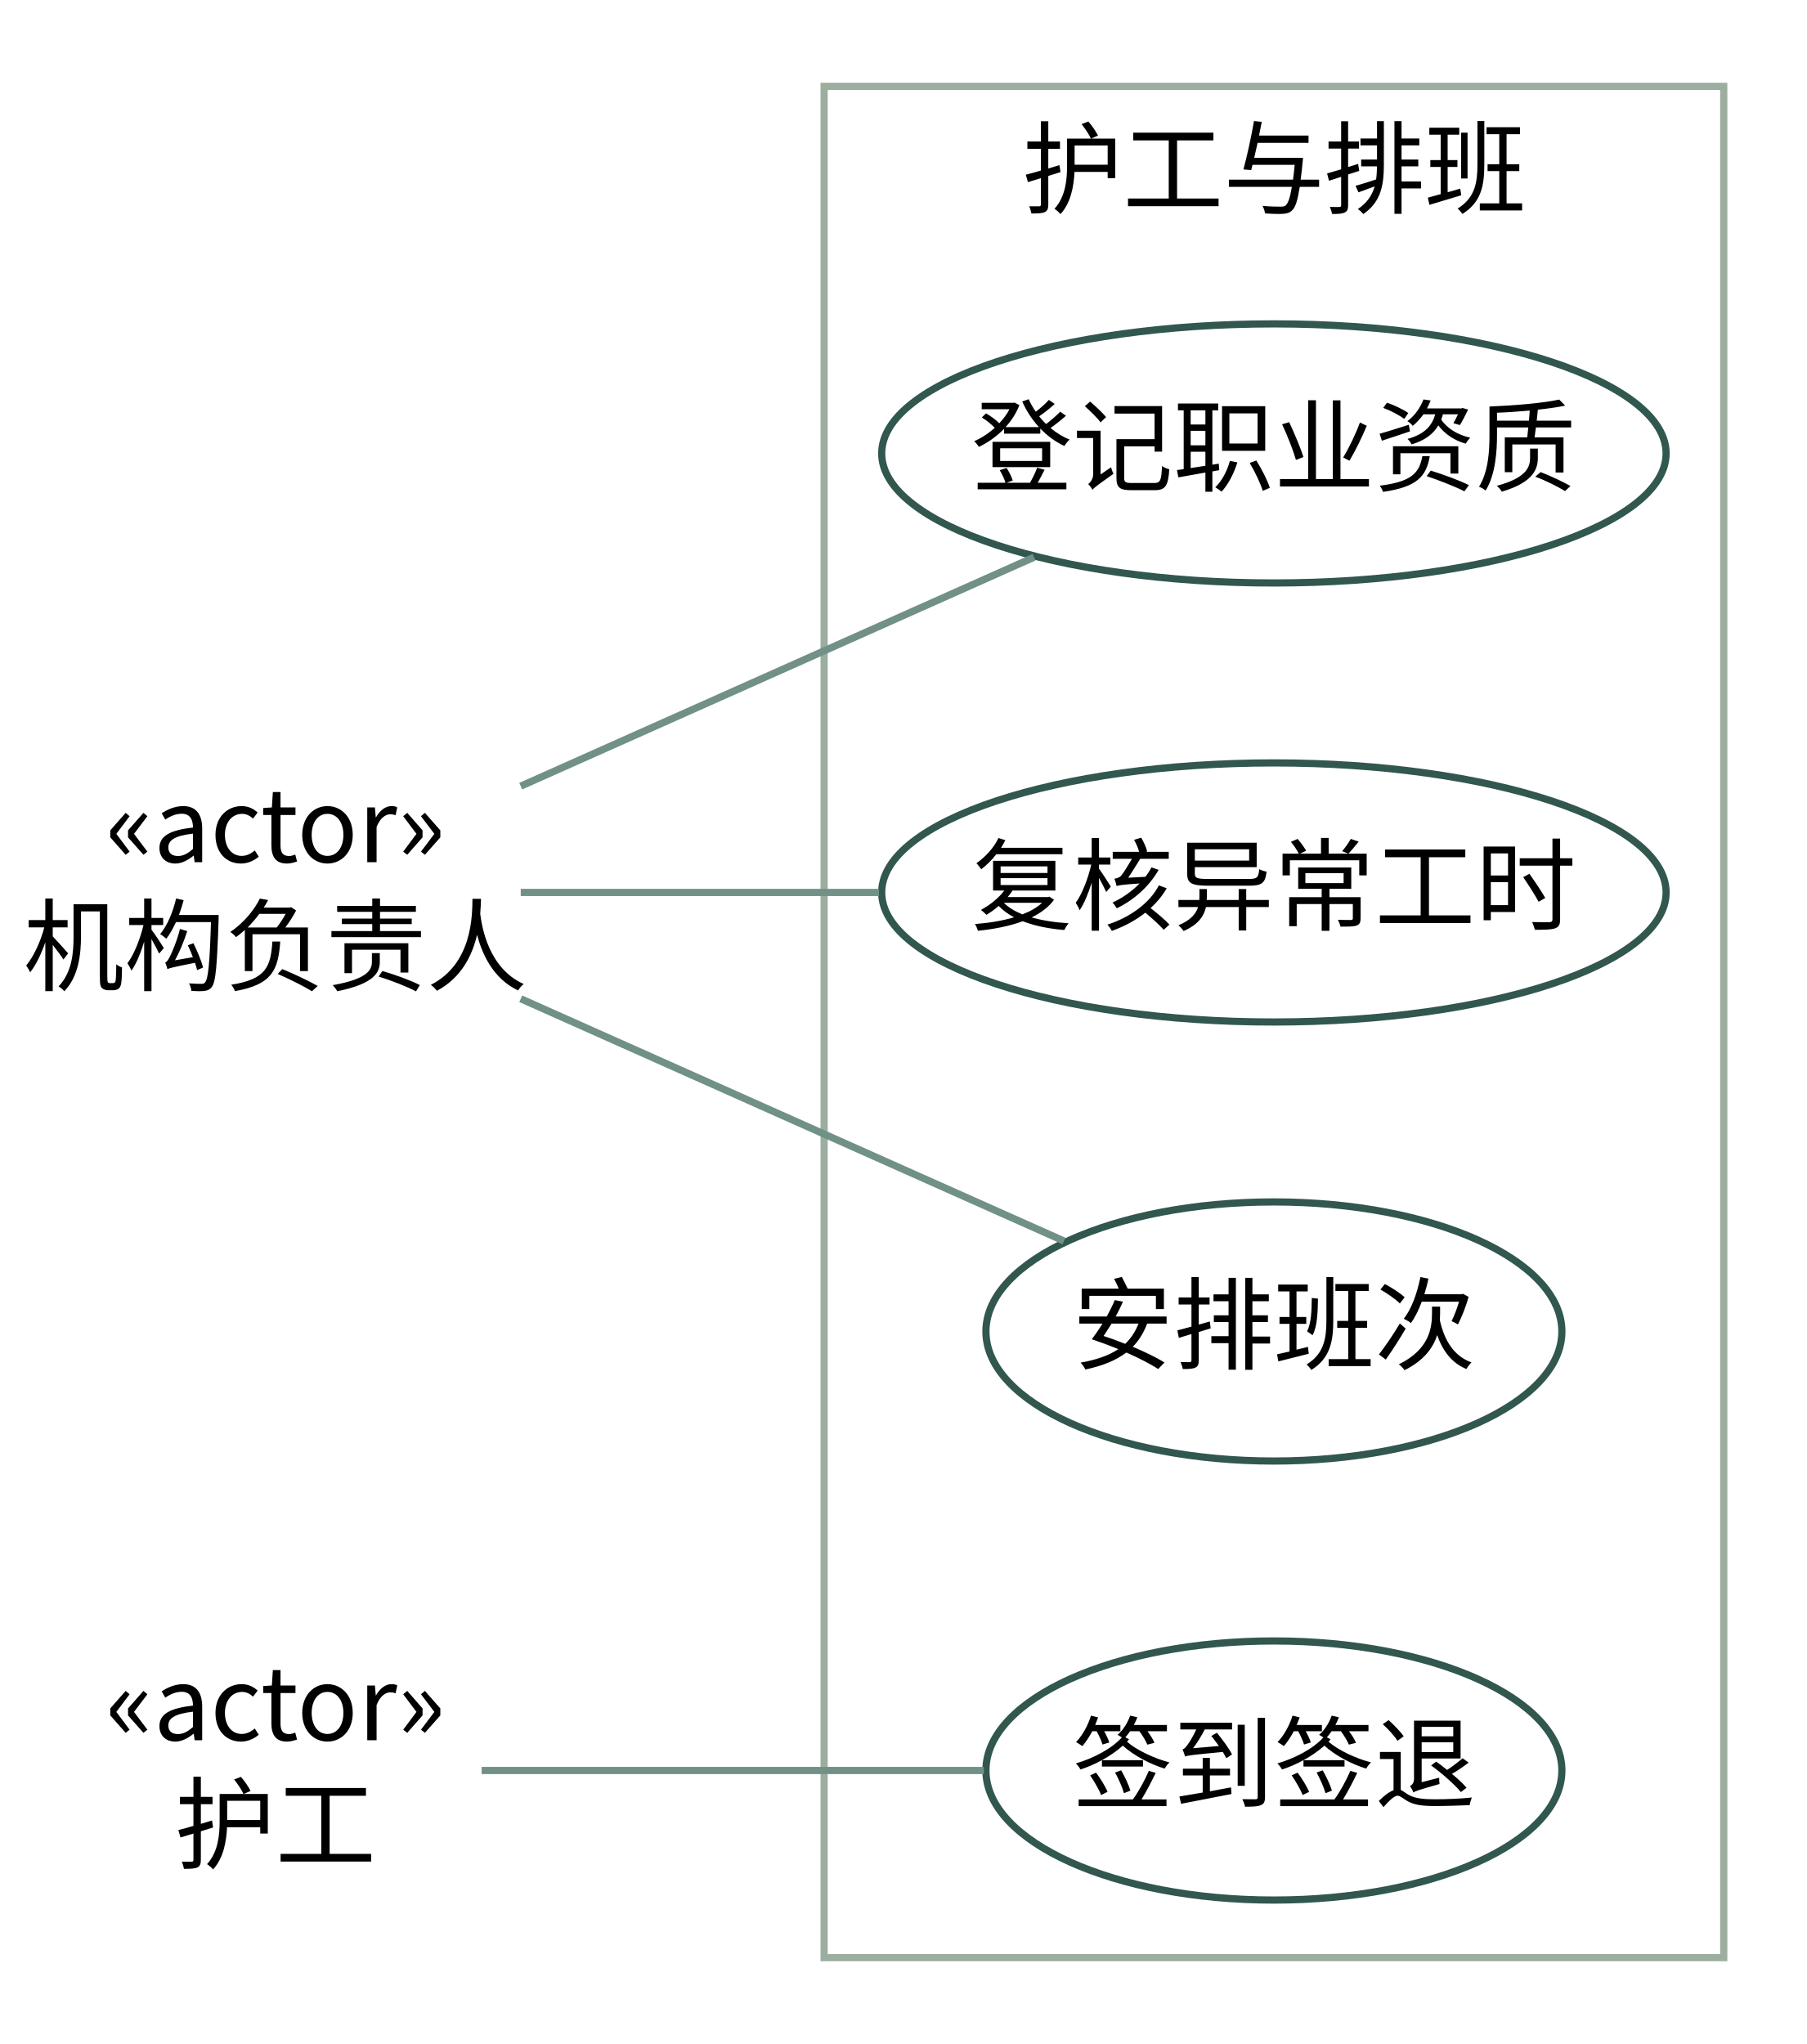
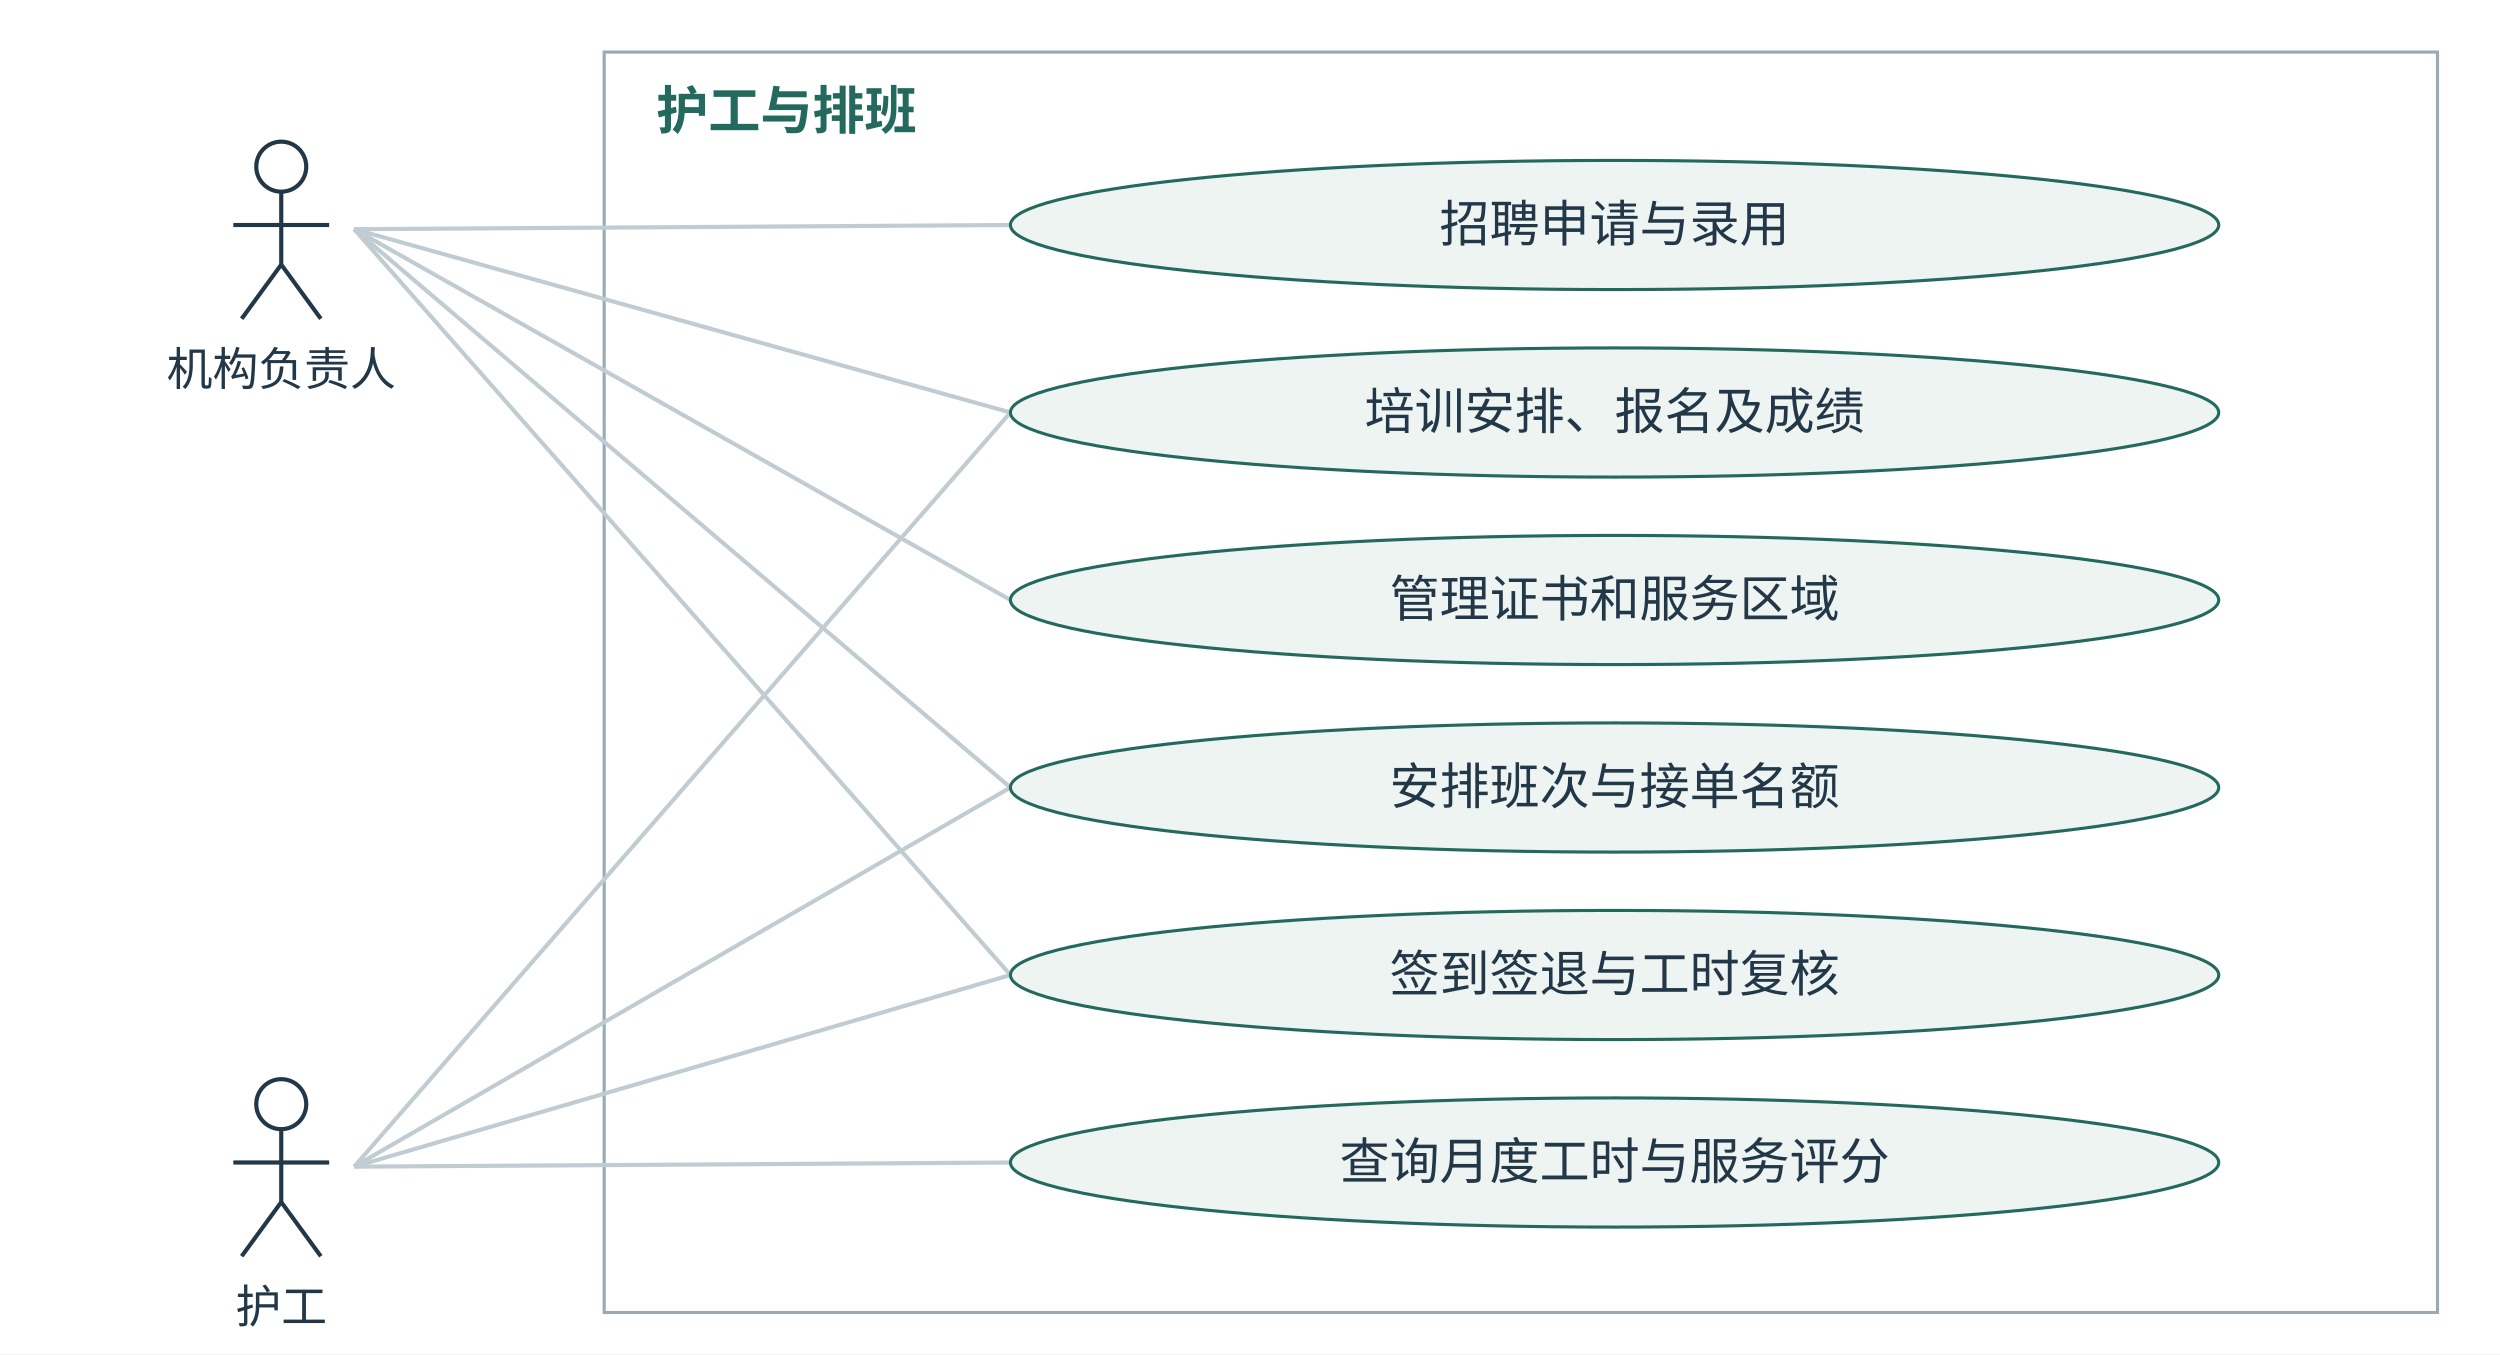
- <svg xmlns="http://www.w3.org/2000/svg" width="251pt" height="284pt" viewBox="0.00 0.00 251.00 284.00">
-   <g id="graph0" class="graph" transform="scale(1 1) rotate(0) translate(4 280)">
-     <polygon fill="white" stroke="none" points="-4,4 -4,-280 247.49,-280 247.49,4 -4,4" />
-     <g id="clust1" class="cluster">
-       <polygon fill="white" stroke="#9cae9f" points="110.5,-8 110.5,-268 235.49,-268 235.49,-8 110.5,-8" />
-       <text xml:space="preserve" text-anchor="middle" x="172.99" y="-251.4" font-family="Times,serif" font-size="14.00">护工与排班</text>
-     </g>
-     <g id="node1" class="node">
-       <text xml:space="preserve" text-anchor="middle" x="34.25" y="-160.2" font-family="Noto Sans CJK SC" font-size="14.00">«actor»</text>
-       <text xml:space="preserve" text-anchor="middle" x="34.25" y="-143.4" font-family="Noto Sans CJK SC" font-size="14.00">机构负责人</text>
-     </g>
-     <g id="node3" class="node">
-       <ellipse fill="none" stroke="#31574e" cx="172.99" cy="-217" rx="54.49" ry="18" />
-       <text xml:space="preserve" text-anchor="middle" x="172.99" y="-212.8" font-family="Noto Sans CJK SC" font-size="14.00">登记职业资质</text>
-     </g>
-     <g id="edge1" class="edge">
-       <path fill="none" stroke="#719087" d="M68.35,-170.77C90.01,-180.43 118.17,-192.99 139.67,-202.58" />
-     </g>
-     <g id="node4" class="node">
-       <ellipse fill="none" stroke="#31574e" cx="172.99" cy="-95" rx="40.01" ry="18" />
-       <text xml:space="preserve" text-anchor="middle" x="172.99" y="-90.8" font-family="Noto Sans CJK SC" font-size="14.00">安排班次</text>
-     </g>
-     <g id="edge2" class="edge">
-       <path fill="none" stroke="#719087" d="M68.35,-141.23C91.43,-130.94 121.9,-117.35 143.82,-107.57" />
-     </g>
-     <g id="node6" class="node">
-       <ellipse fill="none" stroke="#31574e" cx="172.99" cy="-156" rx="54.49" ry="18" />
-       <text xml:space="preserve" text-anchor="middle" x="172.99" y="-151.8" font-family="Noto Sans CJK SC" font-size="14.00">复核异常工时</text>
-     </g>
-     <g id="edge3" class="edge">
-       <path fill="none" stroke="#719087" d="M68.35,-156C83.29,-156 101.32,-156 118.13,-156" />
-     </g>
-     <g id="node2" class="node">
-       <text xml:space="preserve" text-anchor="middle" x="34.25" y="-38.2" font-family="Noto Sans CJK SC" font-size="14.00">«actor»</text>
-       <text xml:space="preserve" text-anchor="middle" x="34.25" y="-21.4" font-family="Noto Sans CJK SC" font-size="14.00">护工</text>
-     </g>
-     <g id="node5" class="node">
-       <ellipse fill="none" stroke="#31574e" cx="172.99" cy="-34" rx="40.01" ry="18" />
-       <text xml:space="preserve" text-anchor="middle" x="172.99" y="-29.8" font-family="Noto Sans CJK SC" font-size="14.00">签到签退</text>
-     </g>
-     <g id="edge4" class="edge">
-       <path fill="none" stroke="#719087" d="M62.92,-34C82.98,-34 110.38,-34 132.7,-34" />
-     </g>
-   </g>
+ <svg xmlns="http://www.w3.org/2000/svg" width="1200" height="650" viewBox="0 0 1200 650">
+   <defs>
+     <marker id="arrow" markerWidth="10" markerHeight="10" refX="8" refY="5" orient="auto">
+       <path d="M1,1 L8,5 L1,9" fill="none" stroke="#6B7B87" stroke-width="1.4" />
+     </marker>
+   </defs>
+   <rect width="1200" height="650" fill="white" />
+   <rect x="290" y="25" width="880" height="605" rx="0" fill="white" stroke="#9AAAB2" stroke-width="1.5" />
+   <text x="315" y="62.0" font-family="Noto Sans CJK SC,Microsoft YaHei,sans-serif" font-size="25" font-weight="600" text-anchor="start" fill="#24695D">护工与排班</text>
+   <path d="M170,110.0 L485,108" fill="none" stroke="#C0CCD2" stroke-width="2" />
+   <path d="M170,110.0 L485,198" fill="none" stroke="#C0CCD2" stroke-width="2" />
+   <path d="M170,110.0 L485,288" fill="none" stroke="#C0CCD2" stroke-width="2" />
+   <path d="M170,110.0 L485,378" fill="none" stroke="#C0CCD2" stroke-width="2" />
+   <path d="M170,110.0 L485,468" fill="none" stroke="#C0CCD2" stroke-width="2" />
+   <path d="M170,560.0 L485,198" fill="none" stroke="#C0CCD2" stroke-width="2" />
+   <path d="M170,560.0 L485,378" fill="none" stroke="#C0CCD2" stroke-width="2" />
+   <path d="M170,560.0 L485,468" fill="none" stroke="#C0CCD2" stroke-width="2" />
+   <path d="M170,560.0 L485,558" fill="none" stroke="#C0CCD2" stroke-width="2" />
+   <circle cx="135" cy="80.0" r="12" fill="white" stroke="#223747" stroke-width="2" />
+   <path d="M135,92.0 v35 M112,108.0 h46 M135,127.0 l-19,26 M135,127.0 l19,26" fill="none" stroke="#223747" stroke-width="2" />
+   <text x="135" y="185.0" font-family="Noto Sans CJK SC,Microsoft YaHei,sans-serif" font-size="22" font-weight="400" text-anchor="middle" fill="#223747">机构负责人</text>
+   <circle cx="135" cy="530.0" r="12" fill="white" stroke="#223747" stroke-width="2" />
+   <path d="M135,542.0 v35 M112,558.0 h46 M135,577.0 l-19,26 M135,577.0 l19,26" fill="none" stroke="#223747" stroke-width="2" />
+   <text x="135" y="635.0" font-family="Noto Sans CJK SC,Microsoft YaHei,sans-serif" font-size="22" font-weight="400" text-anchor="middle" fill="#223747">护工</text>
+   <ellipse cx="775" cy="108" rx="290" ry="31" fill="#EDF4F1" stroke="#24695D" stroke-width="1.5" />
+   <text x="775" y="116.0" font-family="Noto Sans CJK SC,Microsoft YaHei,sans-serif" font-size="24" font-weight="400" text-anchor="middle" fill="#223747">招聘申请与录用</text>
+   <ellipse cx="775" cy="198" rx="290" ry="31" fill="#EDF4F1" stroke="#24695D" stroke-width="1.5" />
+   <text x="775" y="206.0" font-family="Noto Sans CJK SC,Microsoft YaHei,sans-serif" font-size="24" font-weight="400" text-anchor="middle" fill="#223747">培训安排、报名及成绩</text>
+   <ellipse cx="775" cy="288" rx="290" ry="31" fill="#EDF4F1" stroke="#24695D" stroke-width="1.5" />
+   <text x="775" y="296.0" font-family="Noto Sans CJK SC,Microsoft YaHei,sans-serif" font-size="24" font-weight="400" text-anchor="middle" fill="#223747">管理证书和服务区域</text>
+   <ellipse cx="775" cy="378" rx="290" ry="31" fill="#EDF4F1" stroke="#24695D" stroke-width="1.5" />
+   <text x="775" y="386.0" font-family="Noto Sans CJK SC,Microsoft YaHei,sans-serif" font-size="24" font-weight="400" text-anchor="middle" fill="#223747">安排班次与接单名额</text>
+   <ellipse cx="775" cy="468" rx="290" ry="31" fill="#EDF4F1" stroke="#24695D" stroke-width="1.5" />
+   <text x="775" y="476.0" font-family="Noto Sans CJK SC,Microsoft YaHei,sans-serif" font-size="24" font-weight="400" text-anchor="middle" fill="#223747">签到签退与工时复核</text>
+   <ellipse cx="775" cy="558" rx="290" ry="31" fill="#EDF4F1" stroke="#24695D" stroke-width="1.5" />
+   <text x="775" y="566.0" font-family="Noto Sans CJK SC,Microsoft YaHei,sans-serif" font-size="24" font-weight="400" text-anchor="middle" fill="#223747">查询月度工时与服务评分</text>
</svg>
